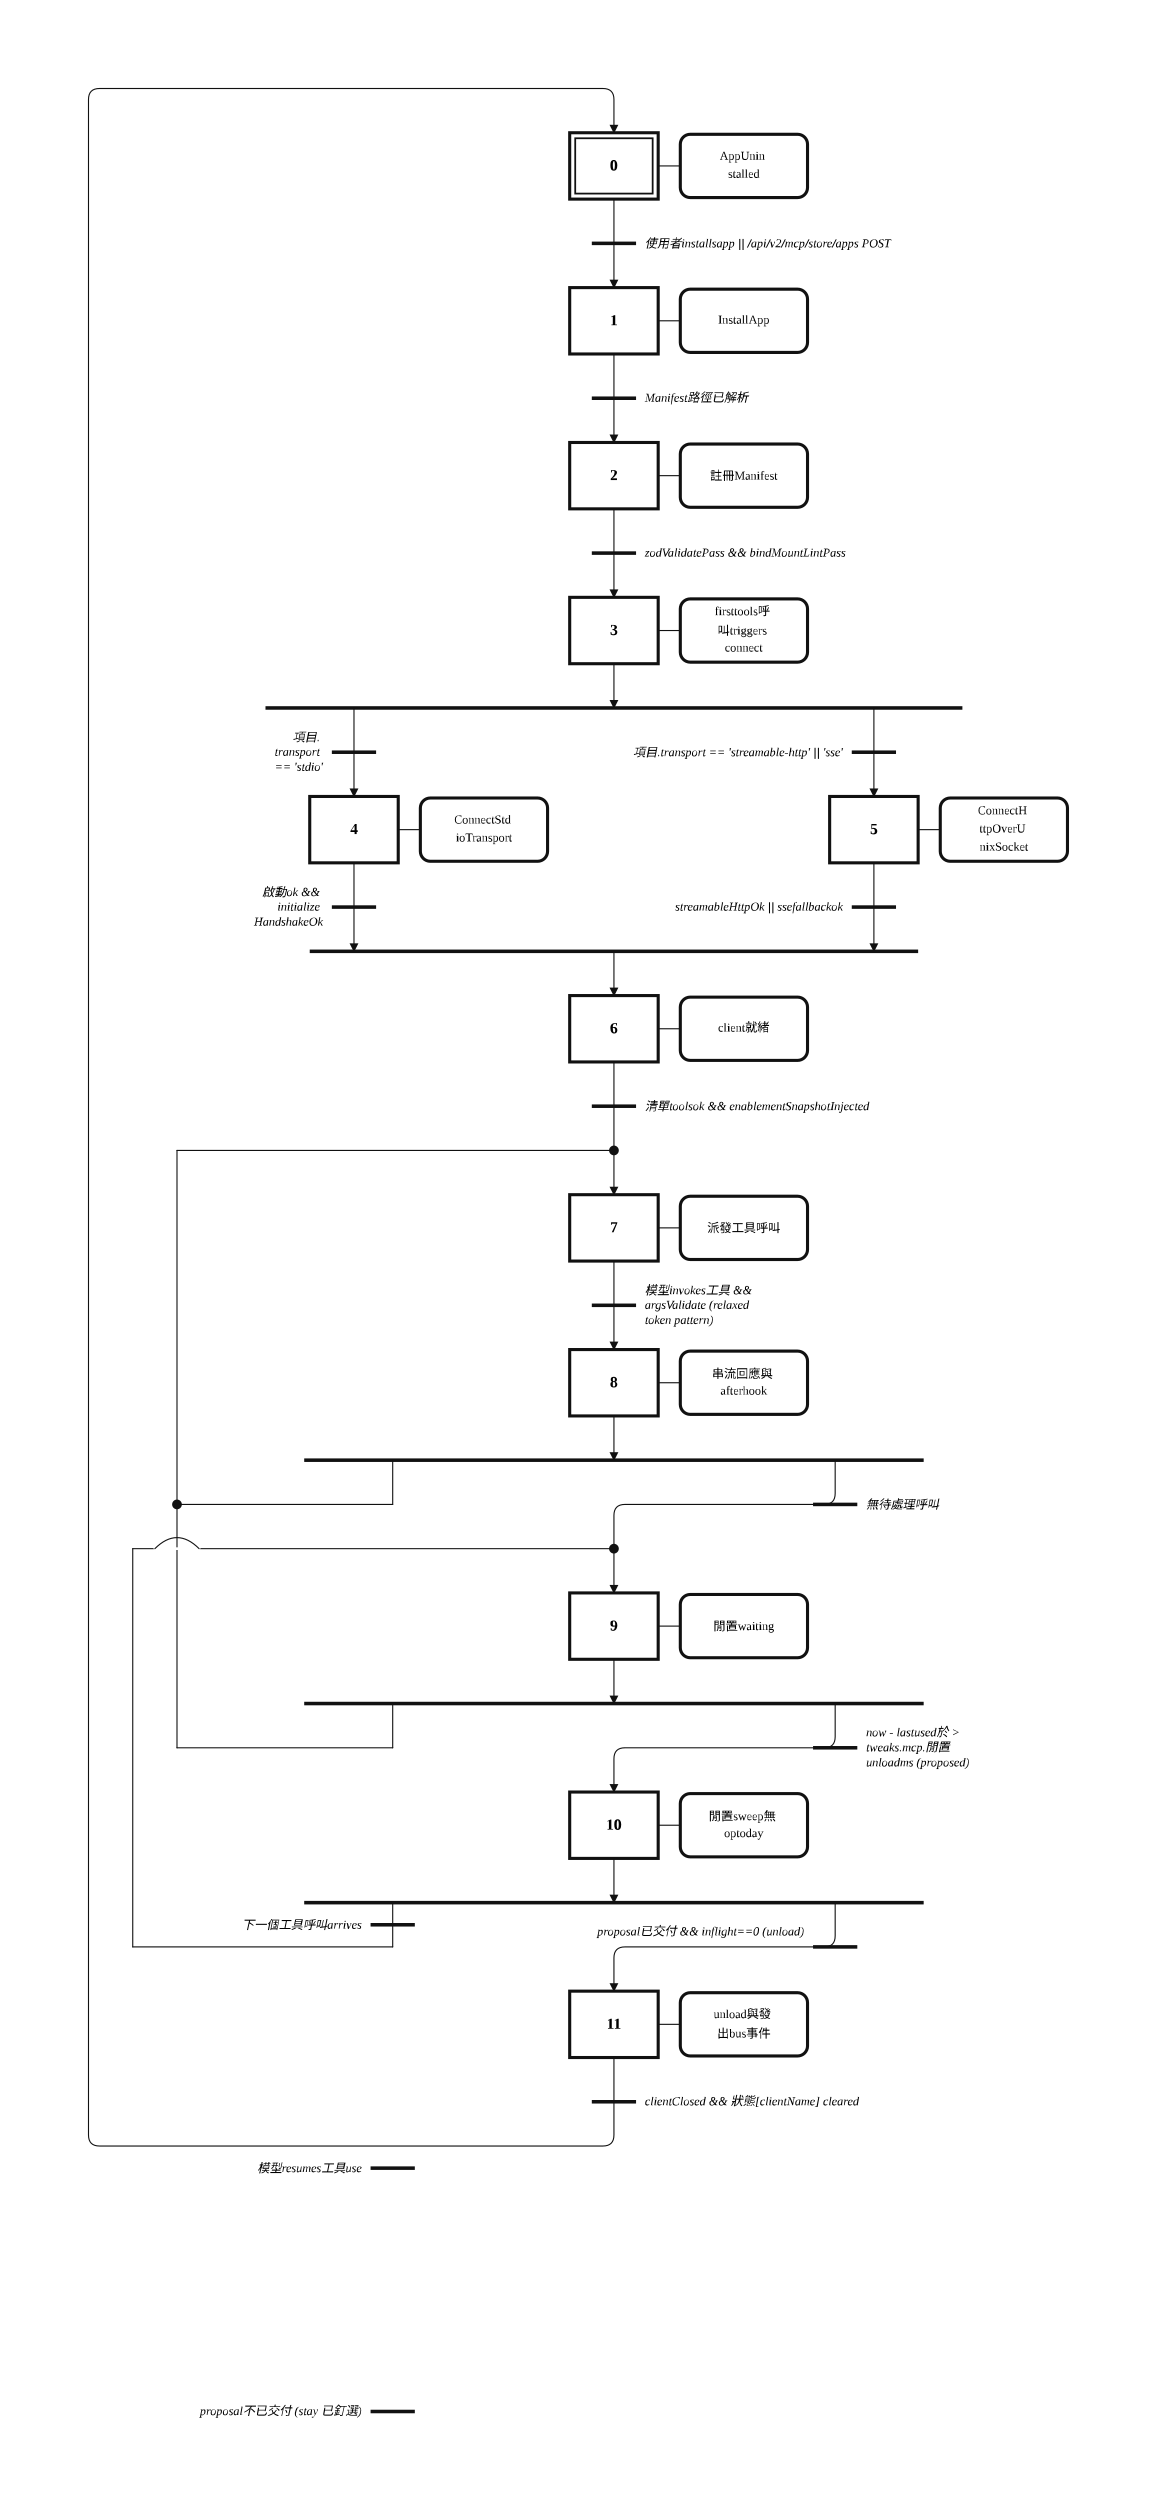
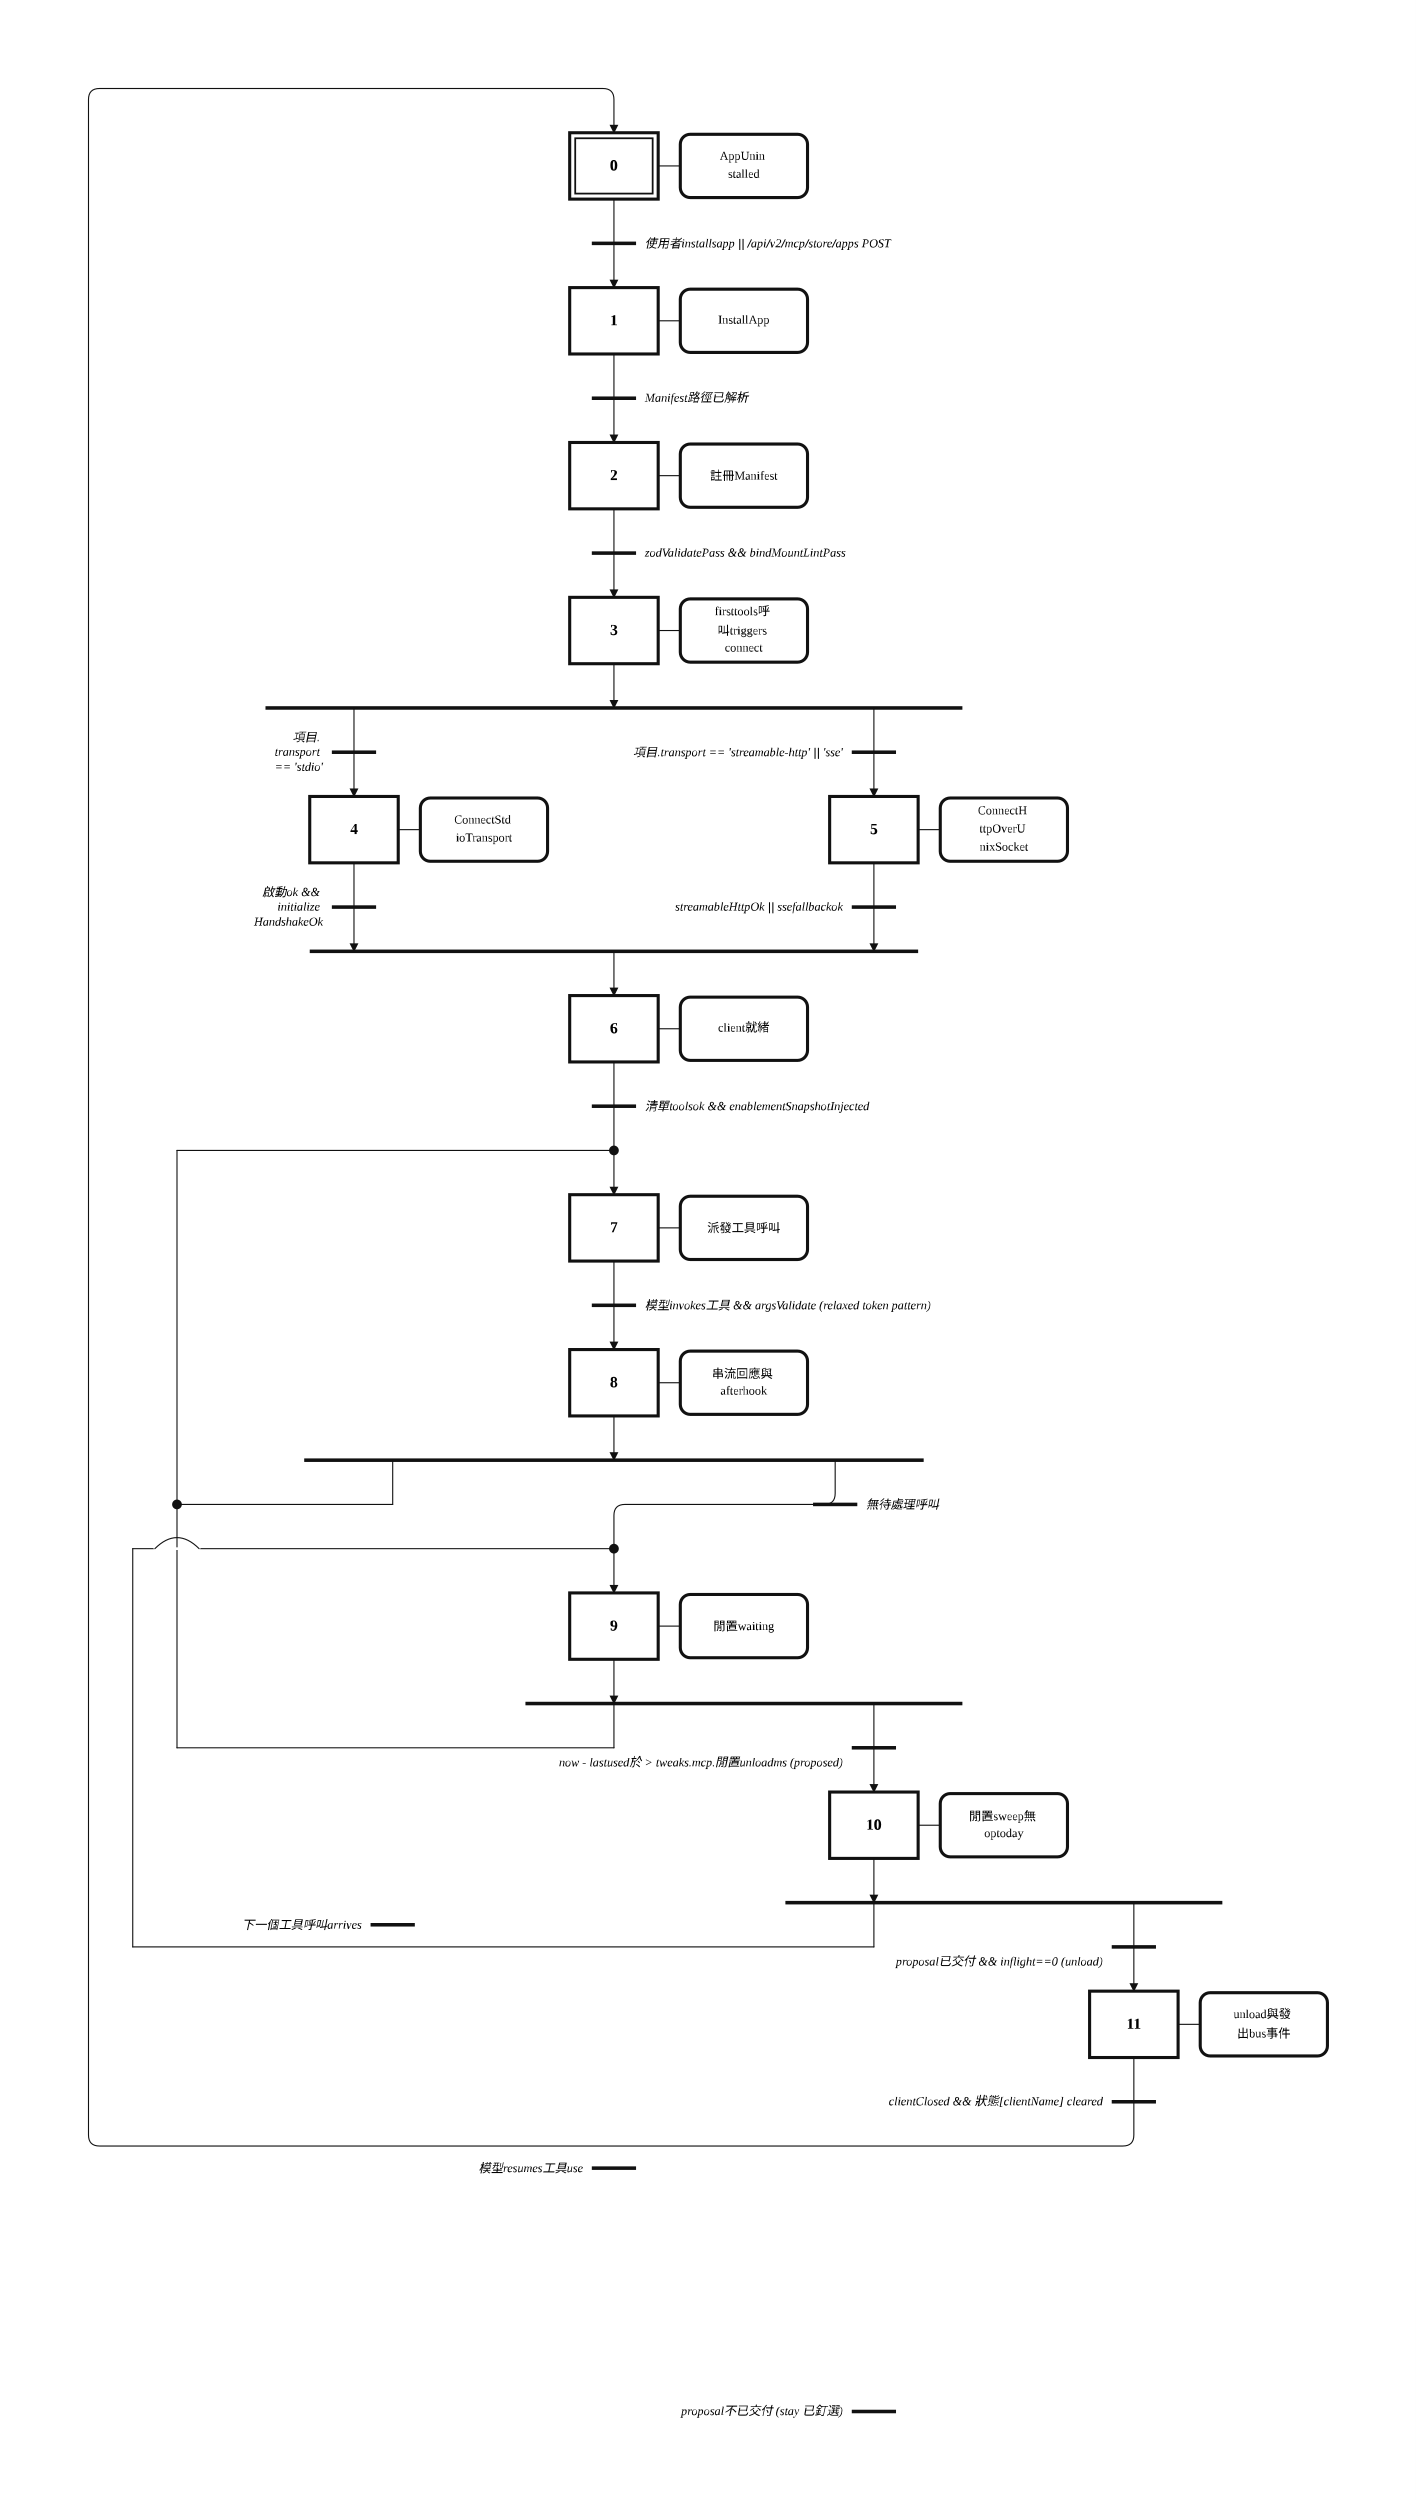
- <svg xmlns="http://www.w3.org/2000/svg" width="1045" height="2260" viewBox="-6.00 -2.00 52.25 113.00" role="img">
+ <svg xmlns="http://www.w3.org/2000/svg" width="1280" height="2260" viewBox="-6.00 -2.00 64.00 113.00" role="img">
  <style>
.step{fill:#fff;stroke:#111;stroke-width:.14}.step-inner{fill:none;stroke:#111;stroke-width:.08}
.action{fill:#fff;stroke:#111;stroke-width:.14}.gate{stroke:#111;stroke-width:.16}
.edge{fill:none;stroke:#111;stroke-width:.05;stroke-linecap:round;stroke-linejoin:round}.edge-arrow{marker-end:url(#arrow)}
.flyover-mask{stroke:#fff;stroke-width:.12;stroke-linecap:round}
.flyover{fill:none;stroke:#111;stroke-width:.05;stroke-linecap:round}
.junction{fill:#111;stroke:#111;stroke-width:0}.branch-junction{fill:#fff;stroke:#111;stroke-width:.08}
.assoc{stroke:#111;stroke-width:.05}.label{font:bold .7px 'Times New Roman', 'BiauKai', 'DFKai-SB', serif;text-anchor:middle;dominant-baseline:middle}
.action-label{font:.55px 'Times New Roman', 'BiauKai', 'DFKai-SB', serif;text-anchor:middle;dominant-baseline:middle}.gate-label{font:italic .55px 'Times New Roman', 'BiauKai', 'DFKai-SB', serif;text-anchor:start;dominant-baseline:middle}.gate-label-left{font:italic .55px 'Times New Roman', 'BiauKai', 'DFKai-SB', serif;text-anchor:end;dominant-baseline:middle}
</style>
  <defs>
    <marker id="arrow" markerWidth="0.4" markerHeight="0.4" refX="0.36" refY="0.2" orient="auto" markerUnits="userSpaceOnUse">
      <path d="M 0 0 L 0.4 0.2 L 0 0.4 z" fill="#111" />
    </marker>
  </defs>
-   <rect x="-6.00" y="-2.00" width="52.25" height="113.00" fill="white" />
+   <rect x="-6.00" y="-2.00" width="64.00" height="113.00" fill="white" />
  <path class="edge edge-arrow" d="M 21.75 48.00 L 21.75 52.00" />
  <path class="edge edge-arrow" d="M 31.75 64.00 L 31.75 65.50 Q 31.75 66.00 31.25 66.00 L 22.25 66.00 Q 21.75 66.00 21.75 66.50 L 21.75 70.00" />
  <path class="edge" d="M 21.75 7.00 L 21.75 9.00" />
  <path class="edge edge-arrow" d="M 21.75 9.00 L 21.75 11.00" />
  <path class="edge" d="M 21.75 14.00 L 21.75 16.00" />
  <path class="edge edge-arrow" d="M 21.75 16.00 L 21.75 18.00" />
  <path class="edge" d="M 21.75 21.00 L 21.75 23.00" />
  <path class="edge edge-arrow" d="M 21.75 23.00 L 21.75 25.00" />
  <path class="edge edge-arrow" d="M 21.75 28.00 L 21.75 30.00" />
  <path class="edge edge-arrow" d="M 10.00 30.00 L 10.00 34.00" />
  <path class="edge edge-arrow" d="M 33.50 30.00 L 33.50 34.00" />
  <path class="edge edge-arrow" d="M 10.00 37.00 L 10.00 41.00" />
  <path class="edge edge-arrow" d="M 21.75 41.00 L 21.75 43.00" />
  <path class="edge edge-arrow" d="M 33.50 37.00 L 33.50 41.00" />
  <path class="edge" d="M 21.75 46.00 L 21.75 48.00" />
  <path class="edge" d="M 21.75 55.00 L 21.75 57.00" />
  <path class="edge edge-arrow" d="M 21.75 57.00 L 21.75 59.00" />
  <path class="edge edge-arrow" d="M 21.75 62.00 L 21.75 64.00" />
  <path class="edge" d="M 11.75 64.00 L 11.75 66.00" />
  <path class="edge" d="M 11.75 66.00 L 2.00 66.00" />
  <path class="edge" d="M 2.00 66.00 L 2.00 50.00" />
  <path class="edge" d="M 2.00 50.00 L 21.75 50.00" />
  <path class="edge edge-arrow" d="M 21.75 73.00 L 21.75 75.00" />
-   <path class="edge" d="M 11.75 75.00 L 11.75 77.00" />
-   <path class="edge" d="M 11.75 77.00 L 2.00 77.00" />
+   <path class="edge" d="M 21.75 75.00 L 21.75 77.00" />
+   <path class="edge" d="M 21.75 77.00 L 2.00 77.00" />
  <path class="edge" d="M 2.00 77.00 L 2.00 66.00" />
-   <path class="edge edge-arrow" d="M 31.75 75.00 L 31.75 76.50 Q 31.75 77.00 31.25 77.00 L 22.25 77.00 Q 21.75 77.00 21.75 77.50 L 21.75 79.00" />
-   <path class="edge edge-arrow" d="M 21.75 82.00 L 21.75 84.00" />
-   <path class="edge" d="M 11.75 84.00 L 11.75 86.00" />
-   <path class="edge" d="M 11.75 86.00 L 0.00 86.00" />
+   <path class="edge edge-arrow" d="M 33.50 75.00 L 33.50 79.00" />
+   <path class="edge edge-arrow" d="M 33.50 82.00 L 33.50 84.00" />
+   <path class="edge" d="M 33.50 84.00 L 33.50 86.00" />
+   <path class="edge" d="M 33.50 86.00 L 0.00 86.00" />
  <path class="edge" d="M 0.00 86.00 L 0.00 68.00" />
  <path class="edge" d="M 0.00 68.00 L 21.75 68.00" />
-   <path class="edge edge-arrow" d="M 31.75 84.00 L 31.75 85.50 Q 31.75 86.00 31.25 86.00 L 22.25 86.00 Q 21.75 86.00 21.75 86.50 L 21.75 88.00" />
-   <path class="edge" d="M 21.75 91.00 L 21.75 93.00" />
-   <path class="edge edge-arrow" d="M 21.75 93.00 L 21.75 94.50 Q 21.75 95.00 21.25 95.00 L -1.50 95.00 Q -2.00 95.00 -2.00 94.50 L -2.00 2.50 Q -2.00 2.00 -1.50 2.00 L 21.25 2.00 Q 21.75 2.00 21.75 2.50 L 21.75 4.00" />
+   <path class="edge edge-arrow" d="M 45.25 84.00 L 45.25 88.00" />
+   <path class="edge" d="M 45.25 91.00 L 45.25 93.00" />
+   <path class="edge edge-arrow" d="M 45.25 93.00 L 45.25 94.50 Q 45.25 95.00 44.75 95.00 L -1.50 95.00 Q -2.00 95.00 -2.00 94.50 L -2.00 2.50 Q -2.00 2.00 -1.50 2.00 L 21.25 2.00 Q 21.75 2.00 21.75 2.50 L 21.75 4.00" />
  <rect class="step" x="19.75" y="4.00" width="4.00" height="3.00" />
  <rect class="step-inner" x="20.00" y="4.25" width="3.50" height="2.50" />
  <text class="label" x="21.75" y="5.50">0</text>
  <rect class="step" x="19.75" y="11.00" width="4.00" height="3.00" />
  <text class="label" x="21.75" y="12.50">1</text>
  <rect class="step" x="19.75" y="18.00" width="4.00" height="3.00" />
  <text class="label" x="21.75" y="19.50">2</text>
  <rect class="step" x="19.75" y="25.00" width="4.00" height="3.00" />
  <text class="label" x="21.75" y="26.50">3</text>
  <rect class="step" x="8.00" y="34.00" width="4.00" height="3.00" />
  <text class="label" x="10.00" y="35.50">4</text>
  <rect class="step" x="31.50" y="34.00" width="4.00" height="3.00" />
  <text class="label" x="33.50" y="35.50">5</text>
  <rect class="step" x="19.75" y="43.00" width="4.00" height="3.00" />
  <text class="label" x="21.75" y="44.50">6</text>
  <rect class="step" x="19.75" y="52.00" width="4.00" height="3.00" />
  <text class="label" x="21.75" y="53.50">7</text>
  <rect class="step" x="19.75" y="59.00" width="4.00" height="3.00" />
  <text class="label" x="21.75" y="60.50">8</text>
  <rect class="step" x="19.75" y="70.00" width="4.00" height="3.00" />
  <text class="label" x="21.75" y="71.50">9</text>
-   <rect class="step" x="19.75" y="79.00" width="4.00" height="3.00" />
-   <text class="label" x="21.75" y="80.50">10</text>
-   <rect class="step" x="19.75" y="88.00" width="4.00" height="3.00" />
-   <text class="label" x="21.75" y="89.50">11</text>
+   <rect class="step" x="31.50" y="79.00" width="4.00" height="3.00" />
+   <text class="label" x="33.50" y="80.50">10</text>
+   <rect class="step" x="43.25" y="88.00" width="4.00" height="3.00" />
+   <text class="label" x="45.25" y="89.50">11</text>
  <line class="assoc" x1="23.75" y1="5.50" x2="24.75" y2="5.50" />
  <rect class="action" x="24.75" y="4.07" width="5.75" height="2.86" rx="0.45" ry="0.45" />
  <text class="action-label" x="27.62" y="5.09">
    <tspan x="27.62" dy="0">AppUnin</tspan>
    <tspan x="27.62" dy="0.82">stalled</tspan>
  </text>
  <line class="assoc" x1="23.75" y1="12.50" x2="24.75" y2="12.50" />
  <rect class="action" x="24.75" y="11.07" width="5.75" height="2.86" rx="0.45" ry="0.45" />
  <text class="action-label" x="27.62" y="12.50">
    <tspan x="27.62" dy="0">InstallApp</tspan>
  </text>
  <line class="assoc" x1="23.75" y1="19.50" x2="24.75" y2="19.50" />
  <rect class="action" x="24.75" y="18.07" width="5.75" height="2.86" rx="0.45" ry="0.45" />
  <text class="action-label" x="27.62" y="19.50">
    <tspan x="27.62" dy="0">註冊Manifest</tspan>
  </text>
  <line class="assoc" x1="23.75" y1="26.50" x2="24.75" y2="26.50" />
  <rect class="action" x="24.75" y="25.07" width="5.75" height="2.86" rx="0.45" ry="0.45" />
  <text class="action-label" x="27.62" y="25.68">
    <tspan x="27.62" dy="0">firsttools呼</tspan>
    <tspan x="27.62" dy="0.82">叫triggers</tspan>
    <tspan x="27.62" dy="0.82">connect</tspan>
  </text>
  <line class="assoc" x1="12.00" y1="35.50" x2="13.00" y2="35.50" />
  <rect class="action" x="13.00" y="34.07" width="5.75" height="2.86" rx="0.45" ry="0.45" />
  <text class="action-label" x="15.88" y="35.09">
    <tspan x="15.88" dy="0">ConnectStd</tspan>
    <tspan x="15.88" dy="0.82">ioTransport</tspan>
  </text>
  <line class="assoc" x1="35.50" y1="35.50" x2="36.50" y2="35.50" />
  <rect class="action" x="36.50" y="34.07" width="5.75" height="2.86" rx="0.45" ry="0.45" />
  <text class="action-label" x="39.38" y="34.68">
    <tspan x="39.38" dy="0">ConnectH</tspan>
    <tspan x="39.38" dy="0.82">ttpOverU</tspan>
    <tspan x="39.38" dy="0.82">nixSocket</tspan>
  </text>
  <line class="assoc" x1="23.75" y1="44.50" x2="24.75" y2="44.50" />
  <rect class="action" x="24.75" y="43.07" width="5.75" height="2.86" rx="0.45" ry="0.45" />
  <text class="action-label" x="27.62" y="44.50">
    <tspan x="27.62" dy="0">client就緒</tspan>
  </text>
  <line class="assoc" x1="23.75" y1="53.50" x2="24.75" y2="53.50" />
  <rect class="action" x="24.75" y="52.07" width="5.75" height="2.86" rx="0.45" ry="0.45" />
  <text class="action-label" x="27.62" y="53.50">
    <tspan x="27.62" dy="0">派發工具呼叫</tspan>
  </text>
  <line class="assoc" x1="23.75" y1="60.50" x2="24.75" y2="60.50" />
  <rect class="action" x="24.75" y="59.07" width="5.75" height="2.86" rx="0.45" ry="0.45" />
  <text class="action-label" x="27.62" y="60.09">
    <tspan x="27.62" dy="0">串流回應與</tspan>
    <tspan x="27.62" dy="0.82">afterhook</tspan>
  </text>
  <line class="assoc" x1="23.75" y1="71.50" x2="24.75" y2="71.50" />
  <rect class="action" x="24.75" y="70.07" width="5.75" height="2.86" rx="0.45" ry="0.45" />
  <text class="action-label" x="27.62" y="71.50">
    <tspan x="27.62" dy="0">閒置waiting</tspan>
  </text>
-   <line class="assoc" x1="23.75" y1="80.50" x2="24.75" y2="80.50" />
-   <rect class="action" x="24.75" y="79.07" width="5.75" height="2.86" rx="0.45" ry="0.45" />
-   <text class="action-label" x="27.62" y="80.09">
-     <tspan x="27.62" dy="0">閒置sweep無</tspan>
-     <tspan x="27.62" dy="0.82">optoday</tspan>
-   </text>
-   <line class="assoc" x1="23.75" y1="89.50" x2="24.75" y2="89.50" />
-   <rect class="action" x="24.75" y="88.07" width="5.75" height="2.86" rx="0.45" ry="0.45" />
-   <text class="action-label" x="27.62" y="89.09">
-     <tspan x="27.62" dy="0">unload與發</tspan>
-     <tspan x="27.62" dy="0.82">出bus事件</tspan>
+   <line class="assoc" x1="35.50" y1="80.50" x2="36.50" y2="80.50" />
+   <rect class="action" x="36.50" y="79.07" width="5.75" height="2.86" rx="0.45" ry="0.45" />
+   <text class="action-label" x="39.38" y="80.09">
+     <tspan x="39.38" dy="0">閒置sweep無</tspan>
+     <tspan x="39.38" dy="0.82">optoday</tspan>
+   </text>
+   <line class="assoc" x1="47.25" y1="89.50" x2="48.25" y2="89.50" />
+   <rect class="action" x="48.25" y="88.07" width="5.75" height="2.86" rx="0.45" ry="0.45" />
+   <text class="action-label" x="51.12" y="89.09">
+     <tspan x="51.12" dy="0">unload與發</tspan>
+     <tspan x="51.12" dy="0.82">出bus事件</tspan>
  </text>
  <line class="gate" x1="20.75" y1="9.00" x2="22.75" y2="9.00" />
  <text class="gate-label" x="23.15" y="9.00">
    <tspan x="23.15" dy="0">使用者installsapp || /api/v2/mcp/store/apps POST</tspan>
  </text>
  <line class="gate" x1="20.75" y1="16.00" x2="22.75" y2="16.00" />
  <text class="gate-label" x="23.15" y="16.00">
    <tspan x="23.15" dy="0">Manifest路徑已解析</tspan>
  </text>
  <line class="gate" x1="20.75" y1="23.00" x2="22.75" y2="23.00" />
  <text class="gate-label" x="23.15" y="23.00">
    <tspan x="23.15" dy="0">zodValidatePass &amp;&amp; bindMountLintPass</tspan>
  </text>
  <line class="gate" x1="6.00" y1="30.00" x2="37.50" y2="30.00" />
  <line class="gate" x1="8.00" y1="41.00" x2="35.50" y2="41.00" />
  <line class="gate" x1="20.75" y1="48.00" x2="22.75" y2="48.00" />
  <text class="gate-label" x="23.15" y="48.00">
    <tspan x="23.15" dy="0">清單toolsok &amp;&amp; enablementSnapshotInjected</tspan>
  </text>
  <line class="gate" x1="20.75" y1="57.00" x2="22.75" y2="57.00" />
-   <text class="gate-label" x="23.15" y="56.32">
-     <tspan x="23.15" dy="0">模型invokes工具 &amp;&amp;</tspan>
-     <tspan x="23.15" dy="0.68">argsValidate (relaxed</tspan>
-     <tspan x="23.15" dy="0.68">token pattern)</tspan>
+   <text class="gate-label" x="23.15" y="57.00">
+     <tspan x="23.15" dy="0">模型invokes工具 &amp;&amp; argsValidate (relaxed token pattern)</tspan>
  </text>
  <line class="gate" x1="7.75" y1="64.00" x2="35.75" y2="64.00" />
-   <line class="gate" x1="7.75" y1="75.00" x2="35.75" y2="75.00" />
-   <line class="gate" x1="7.75" y1="84.00" x2="35.75" y2="84.00" />
-   <line class="gate" x1="20.75" y1="93.00" x2="22.75" y2="93.00" />
-   <text class="gate-label" x="23.15" y="93.00">
-     <tspan x="23.15" dy="0">clientClosed &amp;&amp; 狀態[clientName] cleared</tspan>
+   <line class="gate" x1="17.75" y1="75.00" x2="37.50" y2="75.00" />
+   <line class="gate" x1="29.50" y1="84.00" x2="49.25" y2="84.00" />
+   <line class="gate" x1="44.25" y1="93.00" x2="46.25" y2="93.00" />
+   <text class="gate-label-left" x="43.85" y="93.00">
+     <tspan x="43.85" dy="0">clientClosed &amp;&amp; 狀態[clientName] cleared</tspan>
  </text>
  <line class="gate" x1="9.00" y1="32.00" x2="11.00" y2="32.00" />
  <text class="gate-label-left" x="8.60" y="31.32">
    <tspan x="8.60" dy="0">項目.</tspan>
    <tspan x="8.60" dy="0.68">transport</tspan>
    <tspan x="8.60" dy="0.68">== 'stdio'</tspan>
  </text>
  <line class="gate" x1="32.50" y1="32.00" x2="34.50" y2="32.00" />
  <text class="gate-label-left" x="32.10" y="32.00">
    <tspan x="32.10" dy="0">項目.transport == 'streamable-http' || 'sse'</tspan>
  </text>
  <line class="gate" x1="9.00" y1="39.00" x2="11.00" y2="39.00" />
  <text class="gate-label-left" x="8.60" y="38.32">
    <tspan x="8.60" dy="0">啟動ok &amp;&amp;</tspan>
    <tspan x="8.60" dy="0.68">initialize</tspan>
    <tspan x="8.60" dy="0.68">HandshakeOk</tspan>
  </text>
  <line class="gate" x1="32.50" y1="39.00" x2="34.50" y2="39.00" />
  <text class="gate-label-left" x="32.10" y="39.00">
    <tspan x="32.10" dy="0">streamableHttpOk || ssefallbackok</tspan>
  </text>
  <line class="gate" x1="10.75" y1="85.00" x2="12.75" y2="85.00" />
  <text class="gate-label-left" x="10.35" y="85.00">
    <tspan x="10.35" dy="0">下一個工具呼叫arrives</tspan>
  </text>
  <line class="gate" x1="30.75" y1="66.00" x2="32.75" y2="66.00" />
  <text class="gate-label" x="33.15" y="66.00">
    <tspan x="33.15" dy="0">無待處理呼叫</tspan>
  </text>
-   <line class="gate" x1="10.75" y1="96.00" x2="12.75" y2="96.00" />
-   <text class="gate-label-left" x="10.35" y="96.00">
-     <tspan x="10.35" dy="0">模型resumes工具use</tspan>
-   </text>
-   <line class="gate" x1="30.75" y1="77.00" x2="32.75" y2="77.00" />
-   <text class="gate-label" x="33.15" y="76.32">
-     <tspan x="33.15" dy="0">now - lastused於 &gt;</tspan>
-     <tspan x="33.15" dy="0.68">tweaks.mcp.閒置</tspan>
-     <tspan x="33.15" dy="0.68">unloadms (proposed)</tspan>
-   </text>
-   <line class="gate" x1="10.75" y1="107.00" x2="12.75" y2="107.00" />
-   <text class="gate-label-left" x="10.35" y="107.00">
-     <tspan x="10.35" dy="0">proposal不已交付 (stay 已釘選)</tspan>
-   </text>
-   <line class="gate" x1="30.75" y1="86.00" x2="32.75" y2="86.00" />
-   <text class="gate-label-left" x="30.35" y="85.32">
-     <tspan x="30.35" dy="0">proposal已交付 &amp;&amp; inflight==0 (unload)</tspan>
+   <line class="gate" x1="20.75" y1="96.00" x2="22.75" y2="96.00" />
+   <text class="gate-label-left" x="20.35" y="96.00">
+     <tspan x="20.35" dy="0">模型resumes工具use</tspan>
+   </text>
+   <line class="gate" x1="32.50" y1="77.00" x2="34.50" y2="77.00" />
+   <text class="gate-label-left" x="32.10" y="77.68">
+     <tspan x="32.10" dy="0">now - lastused於 &gt; tweaks.mcp.閒置unloadms (proposed)</tspan>
+   </text>
+   <line class="gate" x1="32.50" y1="107.00" x2="34.50" y2="107.00" />
+   <text class="gate-label-left" x="32.10" y="107.00">
+     <tspan x="32.10" dy="0">proposal不已交付 (stay 已釘選)</tspan>
+   </text>
+   <line class="gate" x1="44.25" y1="86.00" x2="46.25" y2="86.00" />
+   <text class="gate-label-left" x="43.85" y="86.68">
+     <tspan x="43.85" dy="0">proposal已交付 &amp;&amp; inflight==0 (unload)</tspan>
  </text>
  <line class="flyover-mask" x1="1.00" y1="68.00" x2="3.00" y2="68.00" />
  <path class="flyover" d="M 1.00 68.00 Q 2.00 67.00 3.00 68.00" />
  <circle class="junction" cx="21.75" cy="50.00" r="0.22" />
  <circle class="junction" cx="21.75" cy="68.00" r="0.22" />
  <circle class="junction" cx="2.00" cy="66.00" r="0.22" />
</svg>
